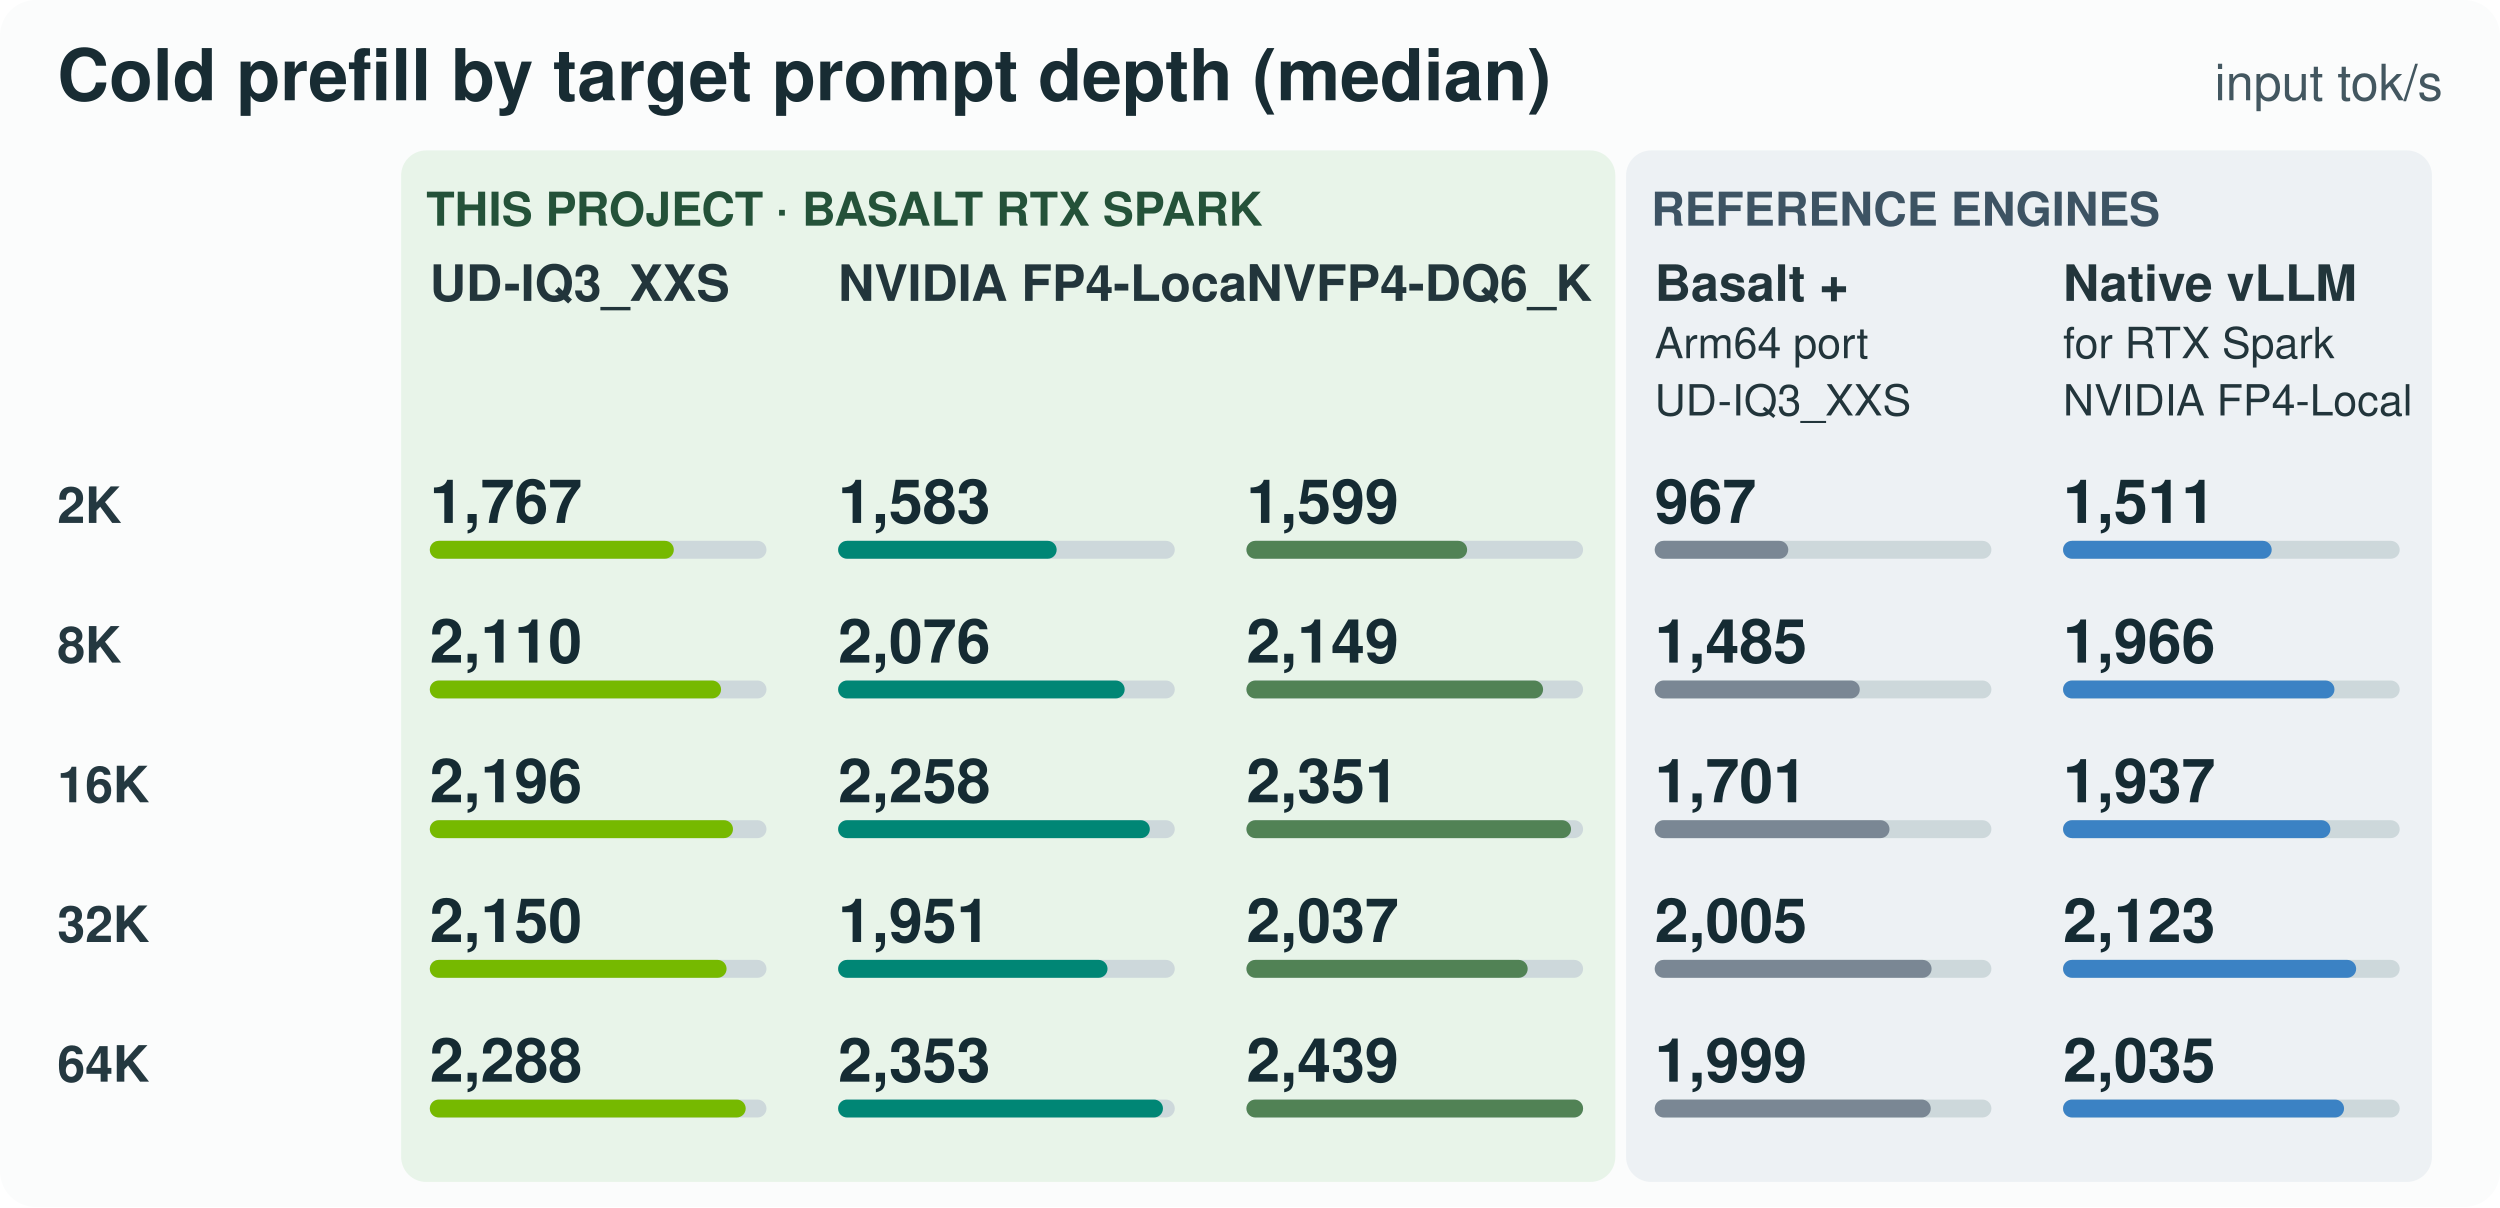
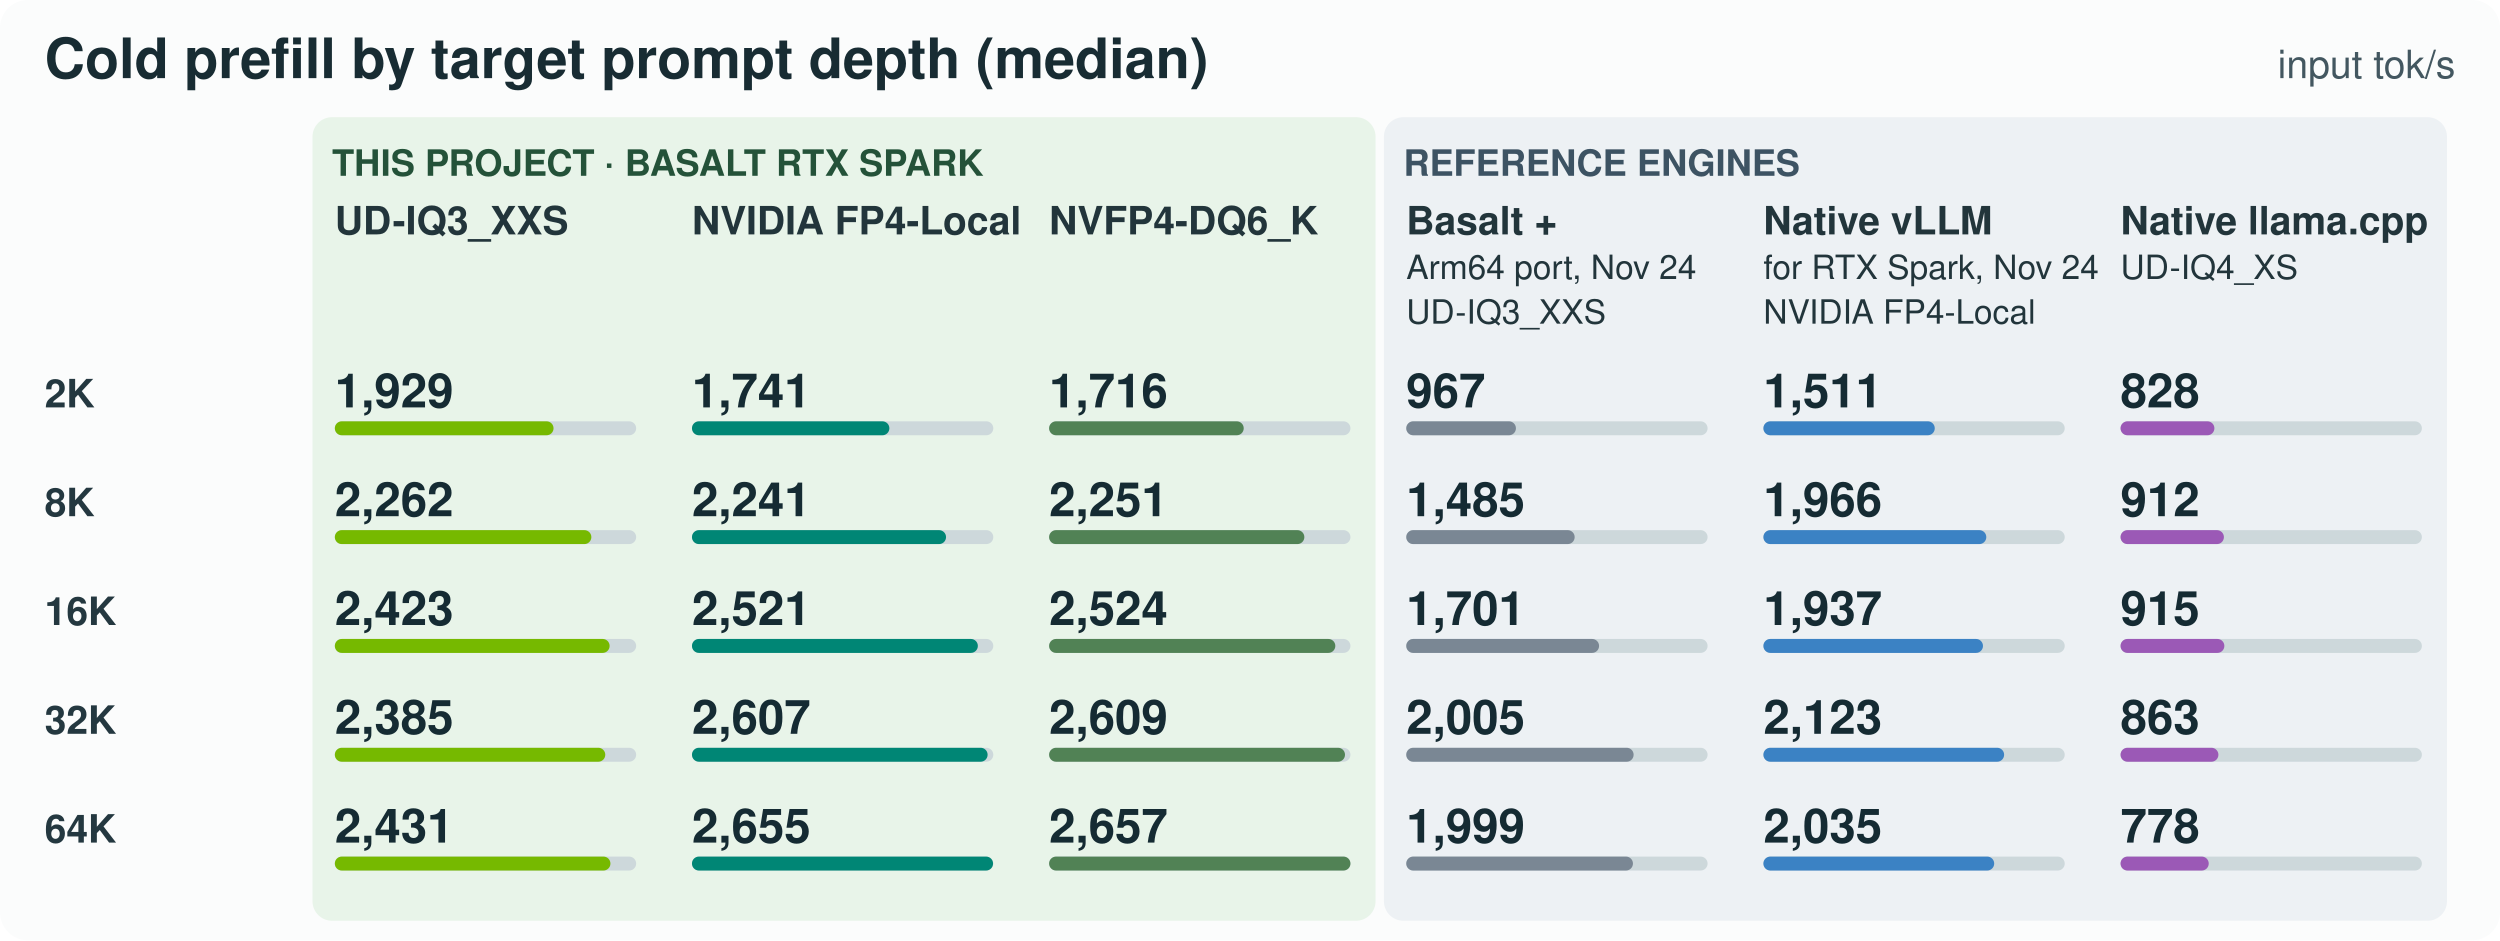
- <svg xmlns="http://www.w3.org/2000/svg" width="698" height="337" viewBox="0 0 698 337" role="img" aria-labelledby="title desc" font-family="Segoe UI, Helvetica, Arial, sans-serif">
-   <rect width="698" height="337" rx="10" fill="#fbfcfc" />
+ <svg xmlns="http://www.w3.org/2000/svg" width="896" height="337" viewBox="0 0 896 337" role="img" aria-labelledby="title desc" font-family="Segoe UI, Helvetica, Arial, sans-serif">
+   <rect width="896" height="337" rx="10" fill="#fbfcfc" />
  <text x="16" y="28" font-size="20" font-weight="700" fill="#182c33">Cold prefill by target prompt depth (median)</text>
-   <text x="682" y="28" font-size="14" text-anchor="end" fill="#435760">input tok/s</text>
-   <rect x="112" y="42" width="339" height="288" rx="7" fill="#e8f4e9" />
+   <text x="880" y="28" font-size="14" text-anchor="end" fill="#435760">input tok/s</text>
+   <rect x="112" y="42" width="381" height="288" rx="7" fill="#e8f4e9" />
  <text x="119" y="63" font-size="13" font-weight="700" fill="#245239">THIS PROJECT · BASALT RTX SPARK</text>
-   <rect x="454" y="42" width="225" height="288" rx="7" fill="#edf1f4" />
-   <text x="461" y="63" font-size="13" font-weight="700" fill="#3d5363">REFERENCE ENGINES</text>
+   <rect x="496" y="42" width="381" height="288" rx="7" fill="#edf1f4" />
+   <text x="503" y="63" font-size="13" font-weight="700" fill="#3d5363">REFERENCE ENGINES</text>
  <text x="120" y="84" font-size="14" font-weight="600" fill="#22353b">UD-IQ3_XXS</text>
-   <text x="120" y="146" font-size="17" font-weight="600" fill="#152b33">1,767</text>
-   <rect x="120" y="151" width="94" height="5" rx="2.5" fill="#cdd8db" />
-   <rect x="120" y="151" width="68.13" height="5" rx="2.5" fill="#76B900" />
-   <text x="120" y="185" font-size="17" font-weight="600" fill="#152b33">2,110</text>
-   <rect x="120" y="190" width="94" height="5" rx="2.5" fill="#cdd8db" />
-   <rect x="120" y="190" width="81.32" height="5" rx="2.5" fill="#76B900" />
-   <text x="120" y="224" font-size="17" font-weight="600" fill="#152b33">2,196</text>
-   <rect x="120" y="229" width="94" height="5" rx="2.5" fill="#cdd8db" />
-   <rect x="120" y="229" width="84.65" height="5" rx="2.5" fill="#76B900" />
-   <text x="120" y="263" font-size="17" font-weight="600" fill="#152b33">2,150</text>
-   <rect x="120" y="268" width="94" height="5" rx="2.5" fill="#cdd8db" />
-   <rect x="120" y="268" width="82.86" height="5" rx="2.5" fill="#76B900" />
-   <text x="120" y="302" font-size="17" font-weight="600" fill="#152b33">2,288</text>
-   <rect x="120" y="307" width="94" height="5" rx="2.5" fill="#cdd8db" />
-   <rect x="120" y="307" width="88.20" height="5" rx="2.5" fill="#76B900" />
-   <text x="234" y="84" font-size="14" font-weight="600" fill="#22353b">NVIDIA FP4-Local</text>
-   <text x="234" y="146" font-size="17" font-weight="600" fill="#152b33">1,583</text>
-   <rect x="234" y="151" width="94" height="5" rx="2.5" fill="#cdd8db" />
-   <rect x="234" y="151" width="61.02" height="5" rx="2.5" fill="#008675" />
-   <text x="234" y="185" font-size="17" font-weight="600" fill="#152b33">2,076</text>
-   <rect x="234" y="190" width="94" height="5" rx="2.5" fill="#cdd8db" />
-   <rect x="234" y="190" width="80.01" height="5" rx="2.5" fill="#008675" />
-   <text x="234" y="224" font-size="17" font-weight="600" fill="#152b33">2,258</text>
-   <rect x="234" y="229" width="94" height="5" rx="2.5" fill="#cdd8db" />
-   <rect x="234" y="229" width="87.03" height="5" rx="2.5" fill="#008675" />
-   <text x="234" y="263" font-size="17" font-weight="600" fill="#152b33">1,951</text>
-   <rect x="234" y="268" width="94" height="5" rx="2.5" fill="#cdd8db" />
-   <rect x="234" y="268" width="75.22" height="5" rx="2.5" fill="#008675" />
-   <text x="234" y="302" font-size="17" font-weight="600" fill="#152b33">2,353</text>
-   <rect x="234" y="307" width="94" height="5" rx="2.5" fill="#cdd8db" />
-   <rect x="234" y="307" width="90.70" height="5" rx="2.5" fill="#008675" />
-   <text x="348" y="84" font-size="14" font-weight="600" fill="#22353b">NVFP4-DQ6_K</text>
-   <text x="348" y="146" font-size="17" font-weight="600" fill="#152b33">1,599</text>
-   <rect x="348" y="151" width="94" height="5" rx="2.5" fill="#cdd8db" />
-   <rect x="348" y="151" width="61.62" height="5" rx="2.5" fill="#518255" />
-   <text x="348" y="185" font-size="17" font-weight="600" fill="#152b33">2,149</text>
-   <rect x="348" y="190" width="94" height="5" rx="2.5" fill="#cdd8db" />
-   <rect x="348" y="190" width="82.83" height="5" rx="2.5" fill="#518255" />
-   <text x="348" y="224" font-size="17" font-weight="600" fill="#152b33">2,351</text>
-   <rect x="348" y="229" width="94" height="5" rx="2.5" fill="#cdd8db" />
-   <rect x="348" y="229" width="90.64" height="5" rx="2.5" fill="#518255" />
-   <text x="348" y="263" font-size="17" font-weight="600" fill="#152b33">2,037</text>
-   <rect x="348" y="268" width="94" height="5" rx="2.5" fill="#cdd8db" />
-   <rect x="348" y="268" width="78.53" height="5" rx="2.5" fill="#518255" />
-   <text x="348" y="302" font-size="17" font-weight="600" fill="#152b33">2,439</text>
-   <rect x="348" y="307" width="94" height="5" rx="2.5" fill="#cdd8db" />
-   <rect x="348" y="307" width="94.00" height="5" rx="2.5" fill="#518255" />
-   <text x="462" y="84" font-size="14" font-weight="600" fill="#22353b">Basalt +</text>
-   <text x="462" y="100" font-size="12" font-weight="400" fill="#22353b">Arm64 port</text>
-   <text x="462" y="116" font-size="12" font-weight="400" fill="#22353b">UD-IQ3_XXS</text>
-   <text x="462" y="146" font-size="17" font-weight="600" fill="#152b33">967</text>
-   <rect x="462" y="151" width="94" height="5" rx="2.5" fill="#cdd8db" />
-   <rect x="462" y="151" width="37.29" height="5" rx="2.5" fill="#7A8794" />
-   <text x="462" y="185" font-size="17" font-weight="600" fill="#152b33">1,485</text>
-   <rect x="462" y="190" width="94" height="5" rx="2.5" fill="#cdd8db" />
-   <rect x="462" y="190" width="57.25" height="5" rx="2.5" fill="#7A8794" />
-   <text x="462" y="224" font-size="17" font-weight="600" fill="#152b33">1,701</text>
-   <rect x="462" y="229" width="94" height="5" rx="2.5" fill="#cdd8db" />
-   <rect x="462" y="229" width="65.55" height="5" rx="2.5" fill="#7A8794" />
-   <text x="462" y="263" font-size="17" font-weight="600" fill="#152b33">2,005</text>
-   <rect x="462" y="268" width="94" height="5" rx="2.5" fill="#cdd8db" />
-   <rect x="462" y="268" width="77.30" height="5" rx="2.5" fill="#7A8794" />
-   <text x="462" y="302" font-size="17" font-weight="600" fill="#152b33">1,999</text>
-   <rect x="462" y="307" width="94" height="5" rx="2.5" fill="#cdd8db" />
-   <rect x="462" y="307" width="77.07" height="5" rx="2.5" fill="#7A8794" />
-   <text x="576" y="84" font-size="14" font-weight="600" fill="#22353b">Native vLLM</text>
-   <text x="576" y="100" font-size="12" font-weight="400" fill="#22353b">for RTX Spark</text>
-   <text x="576" y="116" font-size="12" font-weight="400" fill="#22353b">NVIDIA FP4-Local</text>
-   <text x="576" y="146" font-size="17" font-weight="600" fill="#152b33">1,511</text>
-   <rect x="576" y="151" width="94" height="5" rx="2.5" fill="#cdd8db" />
-   <rect x="576" y="151" width="58.26" height="5" rx="2.5" fill="#3B82C4" />
-   <text x="576" y="185" font-size="17" font-weight="600" fill="#152b33">1,966</text>
-   <rect x="576" y="190" width="94" height="5" rx="2.5" fill="#cdd8db" />
-   <rect x="576" y="190" width="75.78" height="5" rx="2.5" fill="#3B82C4" />
-   <text x="576" y="224" font-size="17" font-weight="600" fill="#152b33">1,937</text>
-   <rect x="576" y="229" width="94" height="5" rx="2.5" fill="#cdd8db" />
-   <rect x="576" y="229" width="74.65" height="5" rx="2.5" fill="#3B82C4" />
-   <text x="576" y="263" font-size="17" font-weight="600" fill="#152b33">2,123</text>
-   <rect x="576" y="268" width="94" height="5" rx="2.5" fill="#cdd8db" />
-   <rect x="576" y="268" width="81.84" height="5" rx="2.5" fill="#3B82C4" />
-   <text x="576" y="302" font-size="17" font-weight="600" fill="#152b33">2,035</text>
-   <rect x="576" y="307" width="94" height="5" rx="2.5" fill="#cdd8db" />
-   <rect x="576" y="307" width="78.46" height="5" rx="2.5" fill="#3B82C4" />
+   <text x="120" y="146" font-size="17" font-weight="600" fill="#152b33">1,929</text>
+   <rect x="120" y="151" width="108" height="5" rx="2.5" fill="#cdd8db" />
+   <rect x="120" y="151" width="78.39" height="5" rx="2.5" fill="#76B900" />
+   <text x="120" y="185" font-size="17" font-weight="600" fill="#152b33">2,262</text>
+   <rect x="120" y="190" width="108" height="5" rx="2.5" fill="#cdd8db" />
+   <rect x="120" y="190" width="91.94" height="5" rx="2.5" fill="#76B900" />
+   <text x="120" y="224" font-size="17" font-weight="600" fill="#152b33">2,423</text>
+   <rect x="120" y="229" width="108" height="5" rx="2.5" fill="#cdd8db" />
+   <rect x="120" y="229" width="98.49" height="5" rx="2.5" fill="#76B900" />
+   <text x="120" y="263" font-size="17" font-weight="600" fill="#152b33">2,385</text>
+   <rect x="120" y="268" width="108" height="5" rx="2.5" fill="#cdd8db" />
+   <rect x="120" y="268" width="96.93" height="5" rx="2.5" fill="#76B900" />
+   <text x="120" y="302" font-size="17" font-weight="600" fill="#152b33">2,431</text>
+   <rect x="120" y="307" width="108" height="5" rx="2.5" fill="#cdd8db" />
+   <rect x="120" y="307" width="98.78" height="5" rx="2.5" fill="#76B900" />
+   <text x="248" y="84" font-size="14" font-weight="600" fill="#22353b">NVIDIA FP4-Local</text>
+   <text x="248" y="146" font-size="17" font-weight="600" fill="#152b33">1,741</text>
+   <rect x="248" y="151" width="108" height="5" rx="2.5" fill="#cdd8db" />
+   <rect x="248" y="151" width="70.75" height="5" rx="2.5" fill="#008675" />
+   <text x="248" y="185" font-size="17" font-weight="600" fill="#152b33">2,241</text>
+   <rect x="248" y="190" width="108" height="5" rx="2.5" fill="#cdd8db" />
+   <rect x="248" y="190" width="91.06" height="5" rx="2.5" fill="#008675" />
+   <text x="248" y="224" font-size="17" font-weight="600" fill="#152b33">2,521</text>
+   <rect x="248" y="229" width="108" height="5" rx="2.5" fill="#cdd8db" />
+   <rect x="248" y="229" width="102.46" height="5" rx="2.5" fill="#008675" />
+   <text x="248" y="263" font-size="17" font-weight="600" fill="#152b33">2,607</text>
+   <rect x="248" y="268" width="108" height="5" rx="2.5" fill="#cdd8db" />
+   <rect x="248" y="268" width="105.96" height="5" rx="2.5" fill="#008675" />
+   <text x="248" y="302" font-size="17" font-weight="600" fill="#152b33">2,655</text>
+   <rect x="248" y="307" width="108" height="5" rx="2.5" fill="#cdd8db" />
+   <rect x="248" y="307" width="107.91" height="5" rx="2.5" fill="#008675" />
+   <text x="376" y="84" font-size="14" font-weight="600" fill="#22353b">NVFP4-DQ6_K</text>
+   <text x="376" y="146" font-size="17" font-weight="600" fill="#152b33">1,716</text>
+   <rect x="376" y="151" width="108" height="5" rx="2.5" fill="#cdd8db" />
+   <rect x="376" y="151" width="69.75" height="5" rx="2.5" fill="#518255" />
+   <text x="376" y="185" font-size="17" font-weight="600" fill="#152b33">2,251</text>
+   <rect x="376" y="190" width="108" height="5" rx="2.5" fill="#cdd8db" />
+   <rect x="376" y="190" width="91.48" height="5" rx="2.5" fill="#518255" />
+   <text x="376" y="224" font-size="17" font-weight="600" fill="#152b33">2,524</text>
+   <rect x="376" y="229" width="108" height="5" rx="2.5" fill="#cdd8db" />
+   <rect x="376" y="229" width="102.58" height="5" rx="2.5" fill="#518255" />
+   <text x="376" y="263" font-size="17" font-weight="600" fill="#152b33">2,609</text>
+   <rect x="376" y="268" width="108" height="5" rx="2.5" fill="#cdd8db" />
+   <rect x="376" y="268" width="106.05" height="5" rx="2.5" fill="#518255" />
+   <text x="376" y="302" font-size="17" font-weight="600" fill="#152b33">2,657</text>
+   <rect x="376" y="307" width="108" height="5" rx="2.5" fill="#cdd8db" />
+   <rect x="376" y="307" width="108.00" height="5" rx="2.5" fill="#518255" />
+   <text x="504" y="84" font-size="14" font-weight="600" fill="#22353b">Basalt +</text>
+   <text x="504" y="100" font-size="12" font-weight="400" fill="#22353b">Arm64 port, Nov 24</text>
+   <text x="504" y="116" font-size="12" font-weight="400" fill="#22353b">UD-IQ3_XXS</text>
+   <text x="504" y="146" font-size="17" font-weight="600" fill="#152b33">967</text>
+   <rect x="504" y="151" width="108" height="5" rx="2.5" fill="#cdd8db" />
+   <rect x="504" y="151" width="39.31" height="5" rx="2.5" fill="#7A8794" />
+   <text x="504" y="185" font-size="17" font-weight="600" fill="#152b33">1,485</text>
+   <rect x="504" y="190" width="108" height="5" rx="2.5" fill="#cdd8db" />
+   <rect x="504" y="190" width="60.36" height="5" rx="2.5" fill="#7A8794" />
+   <text x="504" y="224" font-size="17" font-weight="600" fill="#152b33">1,701</text>
+   <rect x="504" y="229" width="108" height="5" rx="2.5" fill="#cdd8db" />
+   <rect x="504" y="229" width="69.11" height="5" rx="2.5" fill="#7A8794" />
+   <text x="504" y="263" font-size="17" font-weight="600" fill="#152b33">2,005</text>
+   <rect x="504" y="268" width="108" height="5" rx="2.5" fill="#cdd8db" />
+   <rect x="504" y="268" width="81.49" height="5" rx="2.5" fill="#7A8794" />
+   <text x="504" y="302" font-size="17" font-weight="600" fill="#152b33">1,999</text>
+   <rect x="504" y="307" width="108" height="5" rx="2.5" fill="#cdd8db" />
+   <rect x="504" y="307" width="81.25" height="5" rx="2.5" fill="#7A8794" />
+   <text x="632" y="84" font-size="14" font-weight="600" fill="#22353b">Native vLLM</text>
+   <text x="632" y="100" font-size="12" font-weight="400" fill="#22353b">for RTX Spark, Nov 24</text>
+   <text x="632" y="116" font-size="12" font-weight="400" fill="#22353b">NVIDIA FP4-Local</text>
+   <text x="632" y="146" font-size="17" font-weight="600" fill="#152b33">1,511</text>
+   <rect x="632" y="151" width="108" height="5" rx="2.5" fill="#cdd8db" />
+   <rect x="632" y="151" width="61.42" height="5" rx="2.5" fill="#3B82C4" />
+   <text x="632" y="185" font-size="17" font-weight="600" fill="#152b33">1,966</text>
+   <rect x="632" y="190" width="108" height="5" rx="2.5" fill="#cdd8db" />
+   <rect x="632" y="190" width="79.89" height="5" rx="2.5" fill="#3B82C4" />
+   <text x="632" y="224" font-size="17" font-weight="600" fill="#152b33">1,937</text>
+   <rect x="632" y="229" width="108" height="5" rx="2.5" fill="#cdd8db" />
+   <rect x="632" y="229" width="78.70" height="5" rx="2.5" fill="#3B82C4" />
+   <text x="632" y="263" font-size="17" font-weight="600" fill="#152b33">2,123</text>
+   <rect x="632" y="268" width="108" height="5" rx="2.5" fill="#cdd8db" />
+   <rect x="632" y="268" width="86.28" height="5" rx="2.5" fill="#3B82C4" />
+   <text x="632" y="302" font-size="17" font-weight="600" fill="#152b33">2,035</text>
+   <rect x="632" y="307" width="108" height="5" rx="2.5" fill="#cdd8db" />
+   <rect x="632" y="307" width="82.72" height="5" rx="2.5" fill="#3B82C4" />
+   <text x="760" y="84" font-size="14" font-weight="600" fill="#22353b">Native llama.cpp</text>
+   <text x="760" y="100" font-size="12" font-weight="400" fill="#22353b">UD-IQ4_XS</text>
+   <text x="760" y="146" font-size="17" font-weight="600" fill="#152b33">828</text>
+   <rect x="760" y="151" width="108" height="5" rx="2.5" fill="#cdd8db" />
+   <rect x="760" y="151" width="33.64" height="5" rx="2.5" fill="#9B59B6" />
+   <text x="760" y="185" font-size="17" font-weight="600" fill="#152b33">912</text>
+   <rect x="760" y="190" width="108" height="5" rx="2.5" fill="#cdd8db" />
+   <rect x="760" y="190" width="37.05" height="5" rx="2.5" fill="#9B59B6" />
+   <text x="760" y="224" font-size="17" font-weight="600" fill="#152b33">915</text>
+   <rect x="760" y="229" width="108" height="5" rx="2.5" fill="#cdd8db" />
+   <rect x="760" y="229" width="37.21" height="5" rx="2.5" fill="#9B59B6" />
+   <text x="760" y="263" font-size="17" font-weight="600" fill="#152b33">863</text>
+   <rect x="760" y="268" width="108" height="5" rx="2.5" fill="#cdd8db" />
+   <rect x="760" y="268" width="35.08" height="5" rx="2.5" fill="#9B59B6" />
+   <text x="760" y="302" font-size="17" font-weight="600" fill="#152b33">778</text>
+   <rect x="760" y="307" width="108" height="5" rx="2.5" fill="#cdd8db" />
+   <rect x="760" y="307" width="31.61" height="5" rx="2.5" fill="#9B59B6" />
  <text x="16" y="146" font-size="14" font-weight="600" fill="#243840">2K</text>
  <text x="16" y="185" font-size="14" font-weight="600" fill="#243840">8K</text>
  <text x="16" y="224" font-size="14" font-weight="600" fill="#243840">16K</text>
  <text x="16" y="263" font-size="14" font-weight="600" fill="#243840">32K</text>
  <text x="16" y="302" font-size="14" font-weight="600" fill="#243840">64K</text>
</svg>
